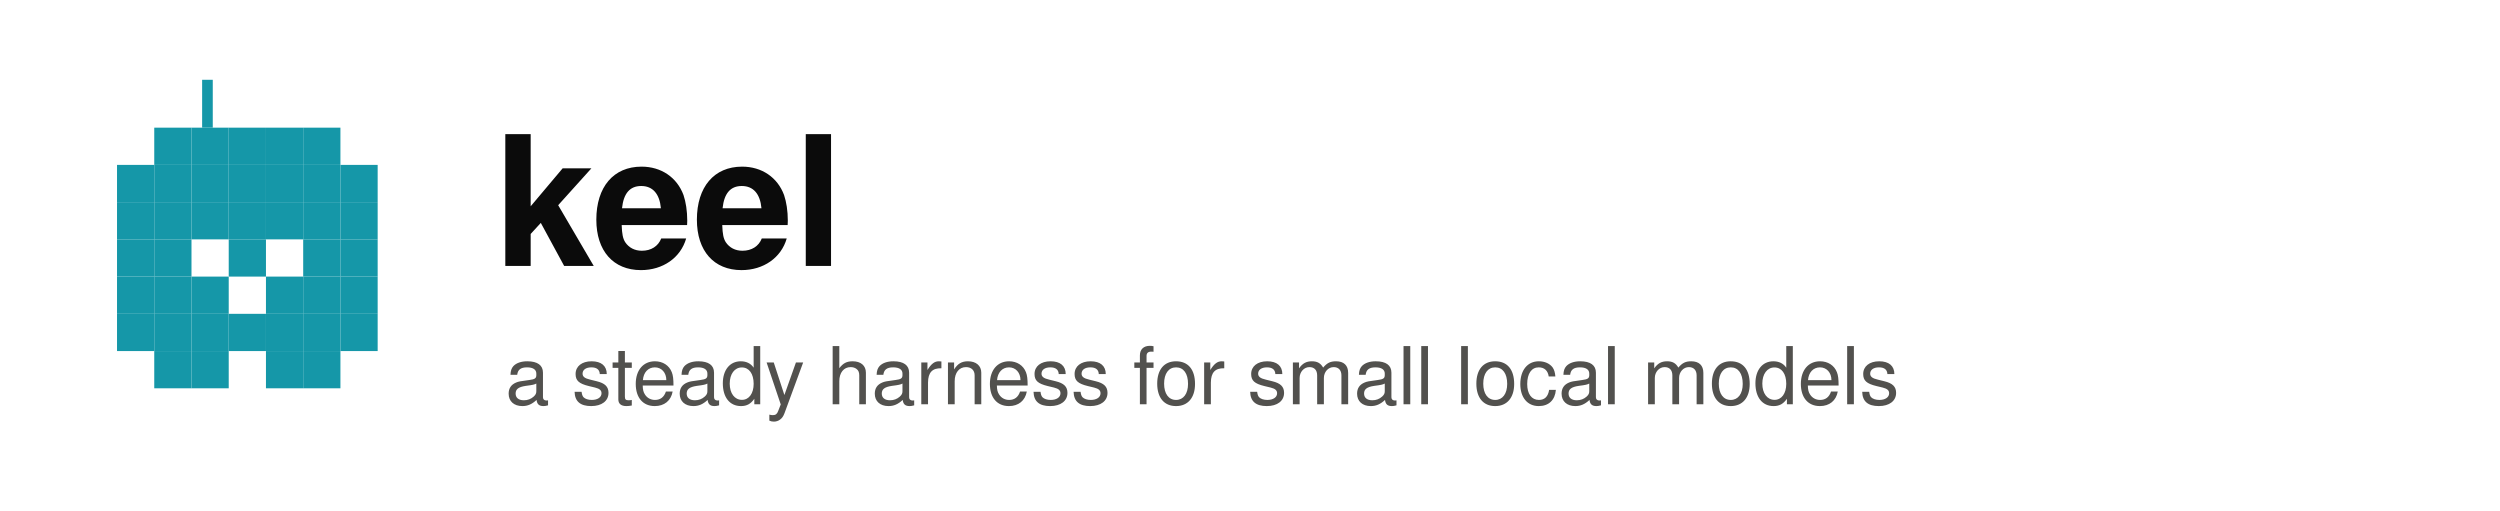
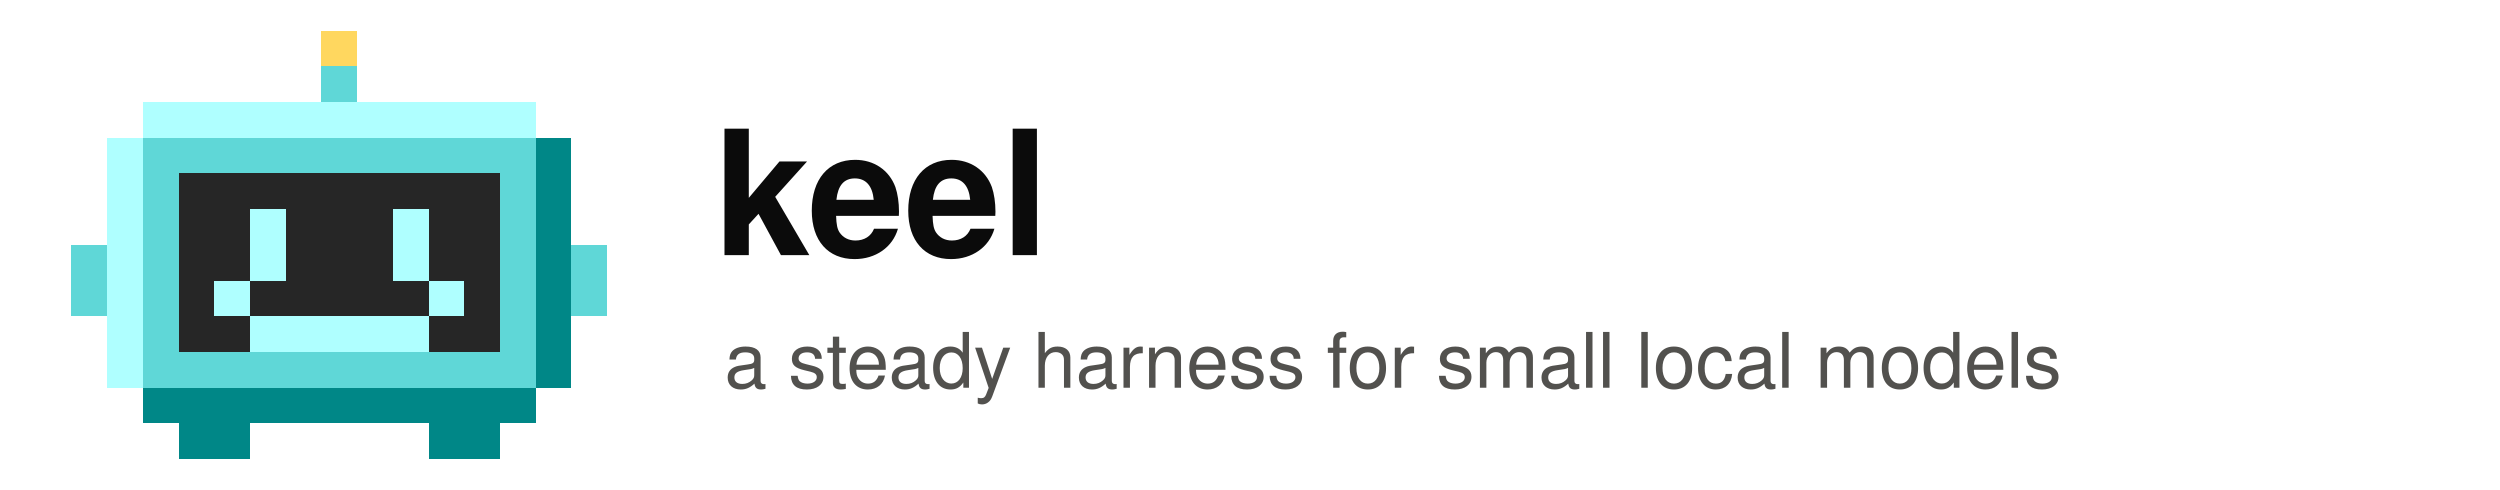
- <svg xmlns="http://www.w3.org/2000/svg" viewBox="0 0 470 96" width="470" height="96" role="img" aria-labelledby="t">
+ <svg xmlns="http://www.w3.org/2000/svg" viewBox="0 0 490 96" width="490" height="96" role="img" aria-labelledby="t">
  <style>
-     .bot { fill: #1597a8; } .ink { fill: #0b0b0b; } .sub { fill: #52514e; }
+     .ink { fill: #0b0b0b; } .sub { fill: #52514e; }
    text { font-family: -apple-system, BlinkMacSystemFont, "Segoe UI", Helvetica, Arial, sans-serif; }
-     @media (prefers-color-scheme: dark) { .bot { fill: #3cc7d8; } .ink { fill: #f0efec; } .sub { fill: #c3c2b7; } }
+     @media (prefers-color-scheme: dark) { .ink { fill: #f0efec; } .sub { fill: #c3c2b7; } }
  </style>
-   <g class="bot">
-     <rect x="38" y="15" width="2" height="9" />
-     <rect x="22" y="31" width="7" height="7" />
-     <rect x="29" y="24" width="7" height="7" />
-     <rect x="29" y="31" width="7" height="7" />
-     <rect x="36" y="24" width="7" height="7" />
-     <rect x="36" y="31" width="7" height="7" />
-     <rect x="43" y="24" width="7" height="7" />
-     <rect x="43" y="31" width="7" height="7" />
-     <rect x="50" y="24" width="7" height="7" />
-     <rect x="50" y="31" width="7" height="7" />
-     <rect x="57" y="24" width="7" height="7" />
-     <rect x="57" y="31" width="7" height="7" />
-     <rect x="64" y="31" width="7" height="7" />
-     <rect x="22" y="38" width="7" height="7" />
-     <rect x="22" y="45" width="7" height="7" />
-     <rect x="29" y="38" width="7" height="7" />
-     <rect x="29" y="45" width="7" height="7" />
-     <rect x="36" y="38" width="7" height="7" />
-     <rect x="43" y="38" width="7" height="7" />
-     <rect x="43" y="45" width="7" height="7" />
-     <rect x="50" y="38" width="7" height="7" />
-     <rect x="57" y="38" width="7" height="7" />
-     <rect x="57" y="45" width="7" height="7" />
-     <rect x="64" y="38" width="7" height="7" />
-     <rect x="64" y="45" width="7" height="7" />
-     <rect x="22" y="52" width="7" height="7" />
-     <rect x="22" y="59" width="7" height="7" />
-     <rect x="29" y="52" width="7" height="7" />
-     <rect x="29" y="59" width="7" height="7" />
-     <rect x="36" y="52" width="7" height="7" />
-     <rect x="36" y="59" width="7" height="7" />
-     <rect x="43" y="59" width="7" height="7" />
-     <rect x="50" y="52" width="7" height="7" />
-     <rect x="50" y="59" width="7" height="7" />
-     <rect x="57" y="52" width="7" height="7" />
-     <rect x="57" y="59" width="7" height="7" />
-     <rect x="64" y="52" width="7" height="7" />
-     <rect x="64" y="59" width="7" height="7" />
-     <rect x="29" y="66" width="7" height="7" />
-     <rect x="36" y="66" width="7" height="7" />
-     <rect x="50" y="66" width="7" height="7" />
-     <rect x="57" y="66" width="7" height="7" />
+   <g shape-rendering="crispEdges">
+     <rect x="63" y="6" width="7" height="7" fill="#ffd75f" />
+     <rect x="63" y="13" width="7" height="7" fill="#5fd7d7" />
+     <rect x="28" y="20" width="77" height="7" fill="#afffff" />
+     <rect x="21" y="27" width="7" height="7" fill="#afffff" />
+     <rect x="28" y="27" width="77" height="7" fill="#5fd7d7" />
+     <rect x="105" y="27" width="7" height="7" fill="#008787" />
+     <rect x="21" y="34" width="7" height="7" fill="#afffff" />
+     <rect x="28" y="34" width="7" height="7" fill="#5fd7d7" />
+     <rect x="35" y="34" width="63" height="7" fill="#262626" />
+     <rect x="98" y="34" width="7" height="7" fill="#5fd7d7" />
+     <rect x="105" y="34" width="7" height="7" fill="#008787" />
+     <rect x="21" y="41" width="7" height="7" fill="#afffff" />
+     <rect x="28" y="41" width="7" height="7" fill="#5fd7d7" />
+     <rect x="35" y="41" width="14" height="7" fill="#262626" />
+     <rect x="49" y="41" width="7" height="7" fill="#afffff" />
+     <rect x="56" y="41" width="21" height="7" fill="#262626" />
+     <rect x="77" y="41" width="7" height="7" fill="#afffff" />
+     <rect x="84" y="41" width="14" height="7" fill="#262626" />
+     <rect x="98" y="41" width="7" height="7" fill="#5fd7d7" />
+     <rect x="105" y="41" width="7" height="7" fill="#008787" />
+     <rect x="14" y="48" width="7" height="7" fill="#5fd7d7" />
+     <rect x="21" y="48" width="7" height="7" fill="#afffff" />
+     <rect x="28" y="48" width="7" height="7" fill="#5fd7d7" />
+     <rect x="35" y="48" width="14" height="7" fill="#262626" />
+     <rect x="49" y="48" width="7" height="7" fill="#afffff" />
+     <rect x="56" y="48" width="21" height="7" fill="#262626" />
+     <rect x="77" y="48" width="7" height="7" fill="#afffff" />
+     <rect x="84" y="48" width="14" height="7" fill="#262626" />
+     <rect x="98" y="48" width="7" height="7" fill="#5fd7d7" />
+     <rect x="105" y="48" width="7" height="7" fill="#008787" />
+     <rect x="112" y="48" width="7" height="7" fill="#5fd7d7" />
+     <rect x="14" y="55" width="7" height="7" fill="#5fd7d7" />
+     <rect x="21" y="55" width="7" height="7" fill="#afffff" />
+     <rect x="28" y="55" width="7" height="7" fill="#5fd7d7" />
+     <rect x="35" y="55" width="7" height="7" fill="#262626" />
+     <rect x="42" y="55" width="7" height="7" fill="#afffff" />
+     <rect x="49" y="55" width="35" height="7" fill="#262626" />
+     <rect x="84" y="55" width="7" height="7" fill="#afffff" />
+     <rect x="91" y="55" width="7" height="7" fill="#262626" />
+     <rect x="98" y="55" width="7" height="7" fill="#5fd7d7" />
+     <rect x="105" y="55" width="7" height="7" fill="#008787" />
+     <rect x="112" y="55" width="7" height="7" fill="#5fd7d7" />
+     <rect x="21" y="62" width="7" height="7" fill="#afffff" />
+     <rect x="28" y="62" width="7" height="7" fill="#5fd7d7" />
+     <rect x="35" y="62" width="14" height="7" fill="#262626" />
+     <rect x="49" y="62" width="35" height="7" fill="#afffff" />
+     <rect x="84" y="62" width="14" height="7" fill="#262626" />
+     <rect x="98" y="62" width="7" height="7" fill="#5fd7d7" />
+     <rect x="105" y="62" width="7" height="7" fill="#008787" />
+     <rect x="21" y="69" width="7" height="7" fill="#afffff" />
+     <rect x="28" y="69" width="77" height="7" fill="#5fd7d7" />
+     <rect x="105" y="69" width="7" height="7" fill="#008787" />
+     <rect x="28" y="76" width="77" height="7" fill="#008787" />
+     <rect x="35" y="83" width="14" height="7" fill="#008787" />
+     <rect x="84" y="83" width="14" height="7" fill="#008787" />
+     <text class="ink" x="140" y="50" font-size="34" font-weight="700">keel</text>
+     <text class="sub" x="142" y="76" font-size="15">a steady harness for small local models</text>
  </g>
-   <text class="ink" x="93" y="50" font-size="34" font-weight="700">keel</text>
-   <text class="sub" x="95" y="76" font-size="15">a steady harness for small local models</text>
</svg>
